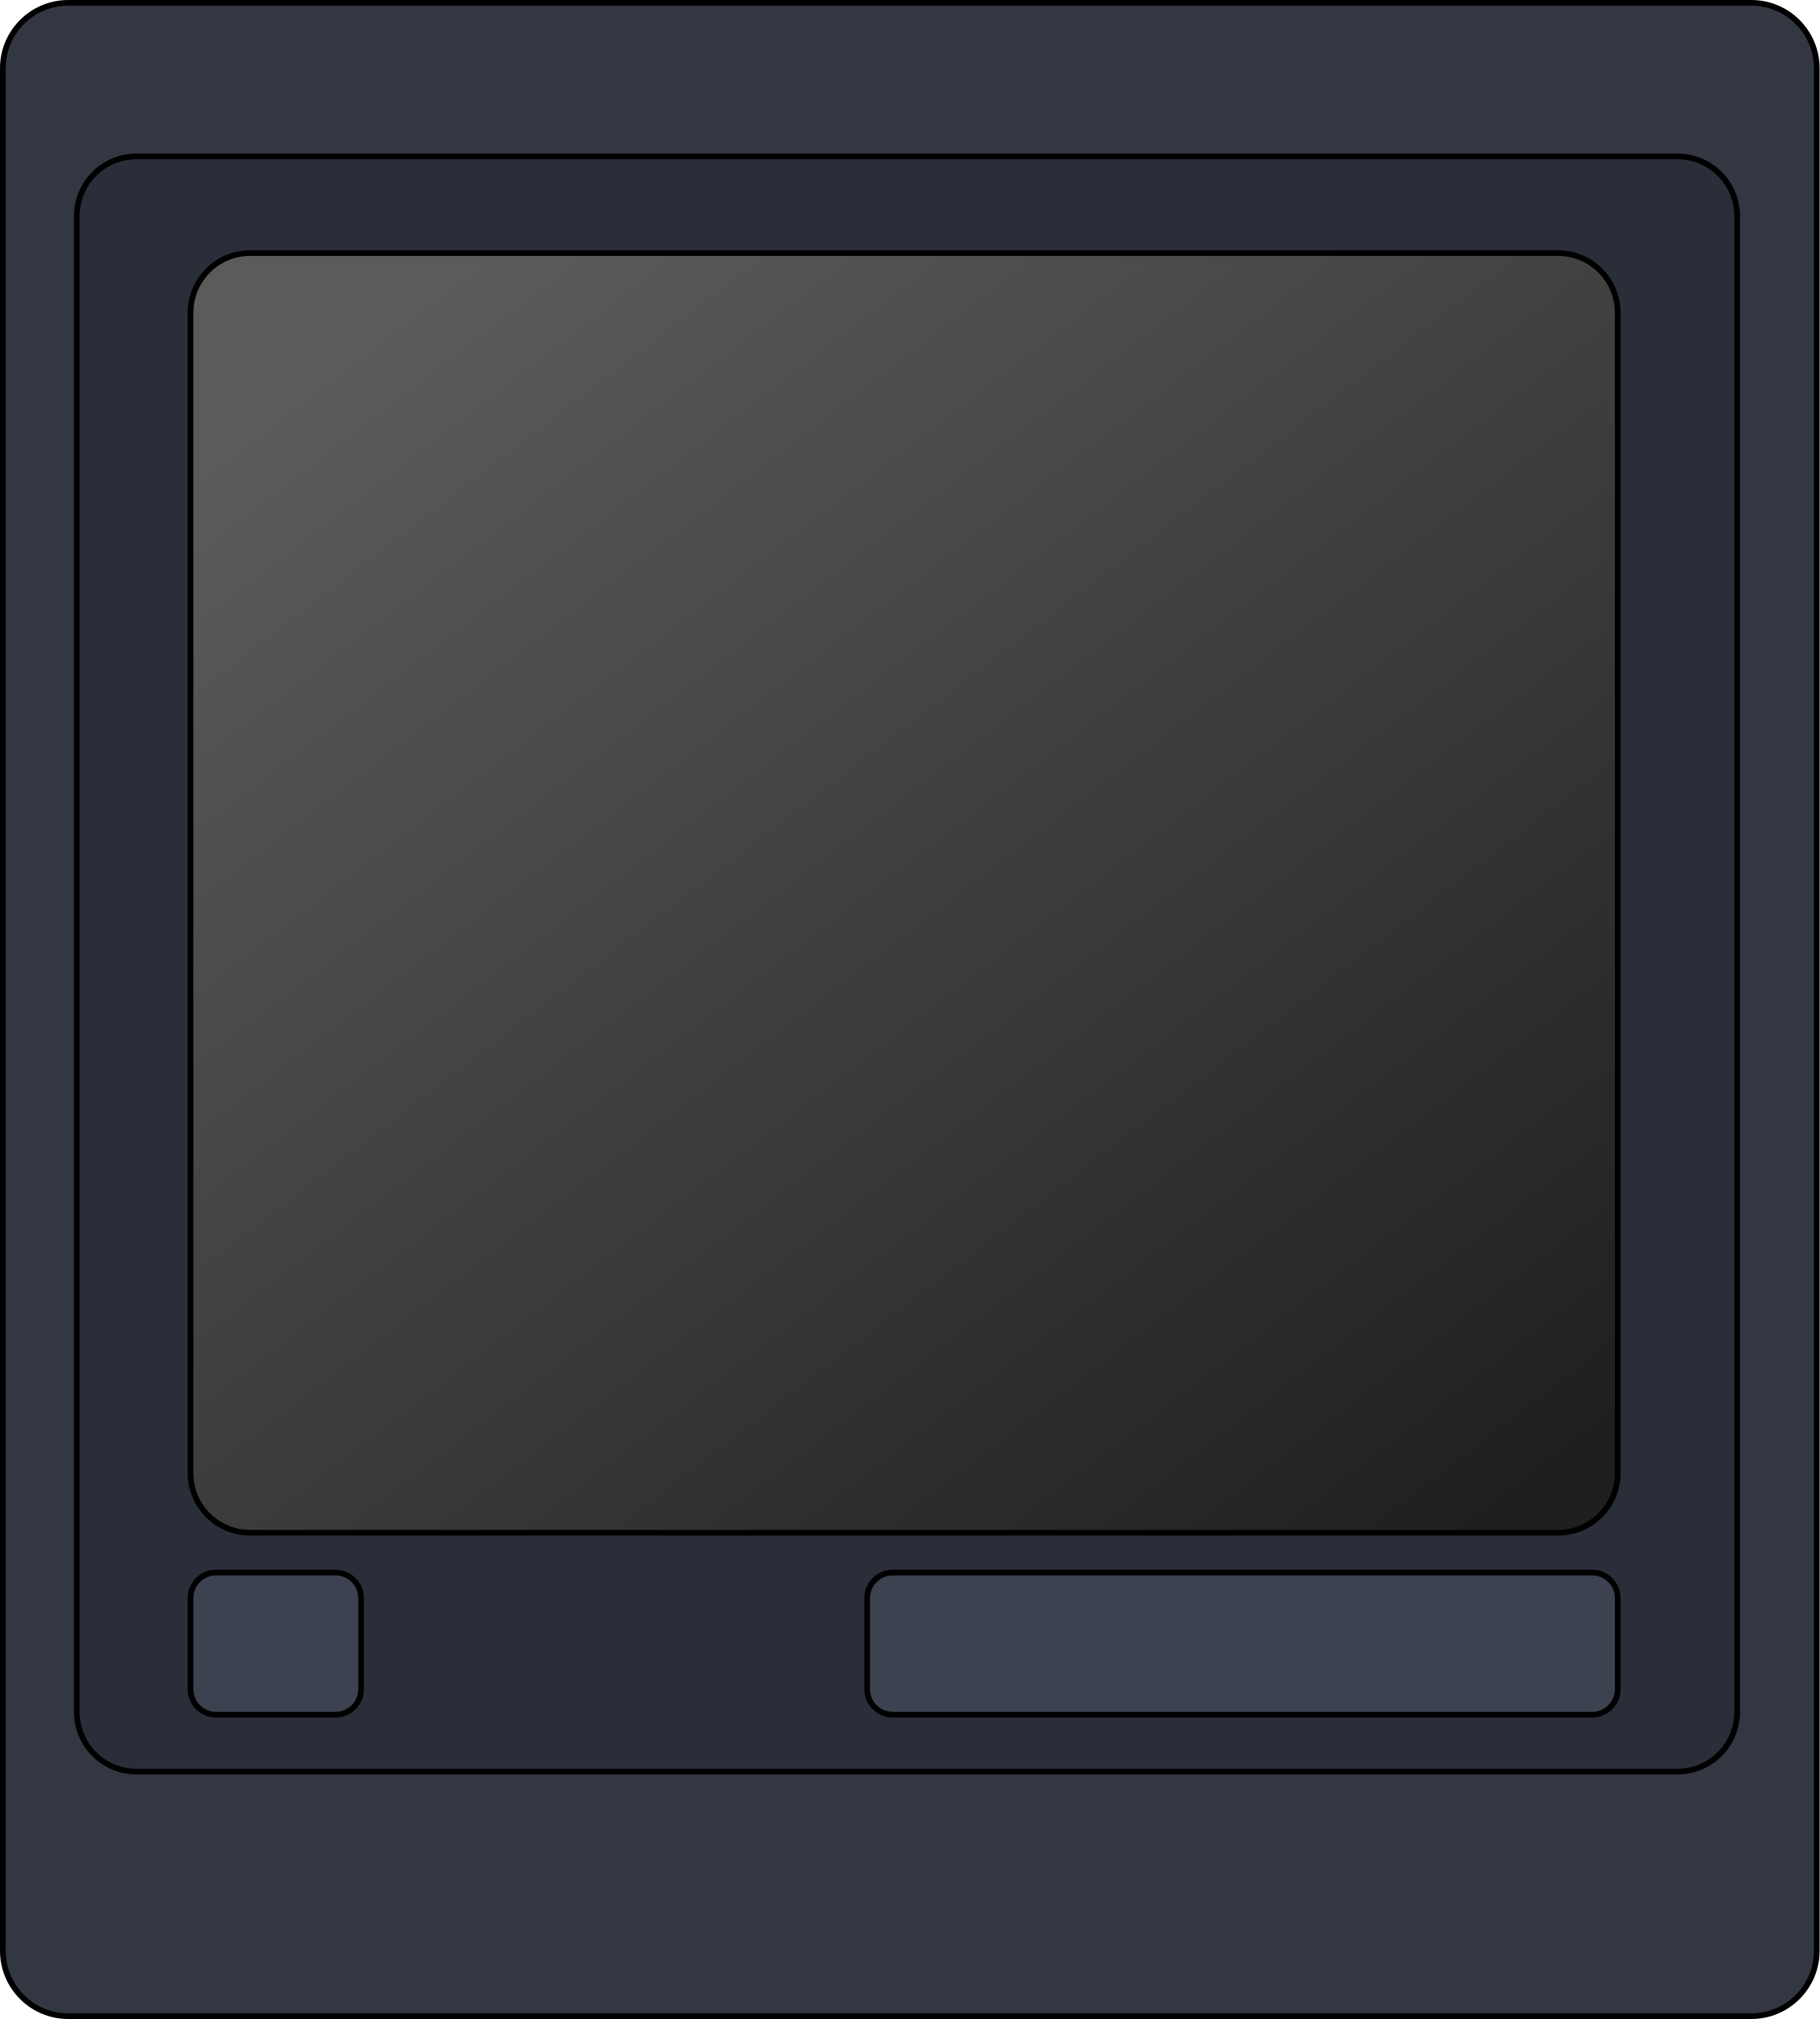
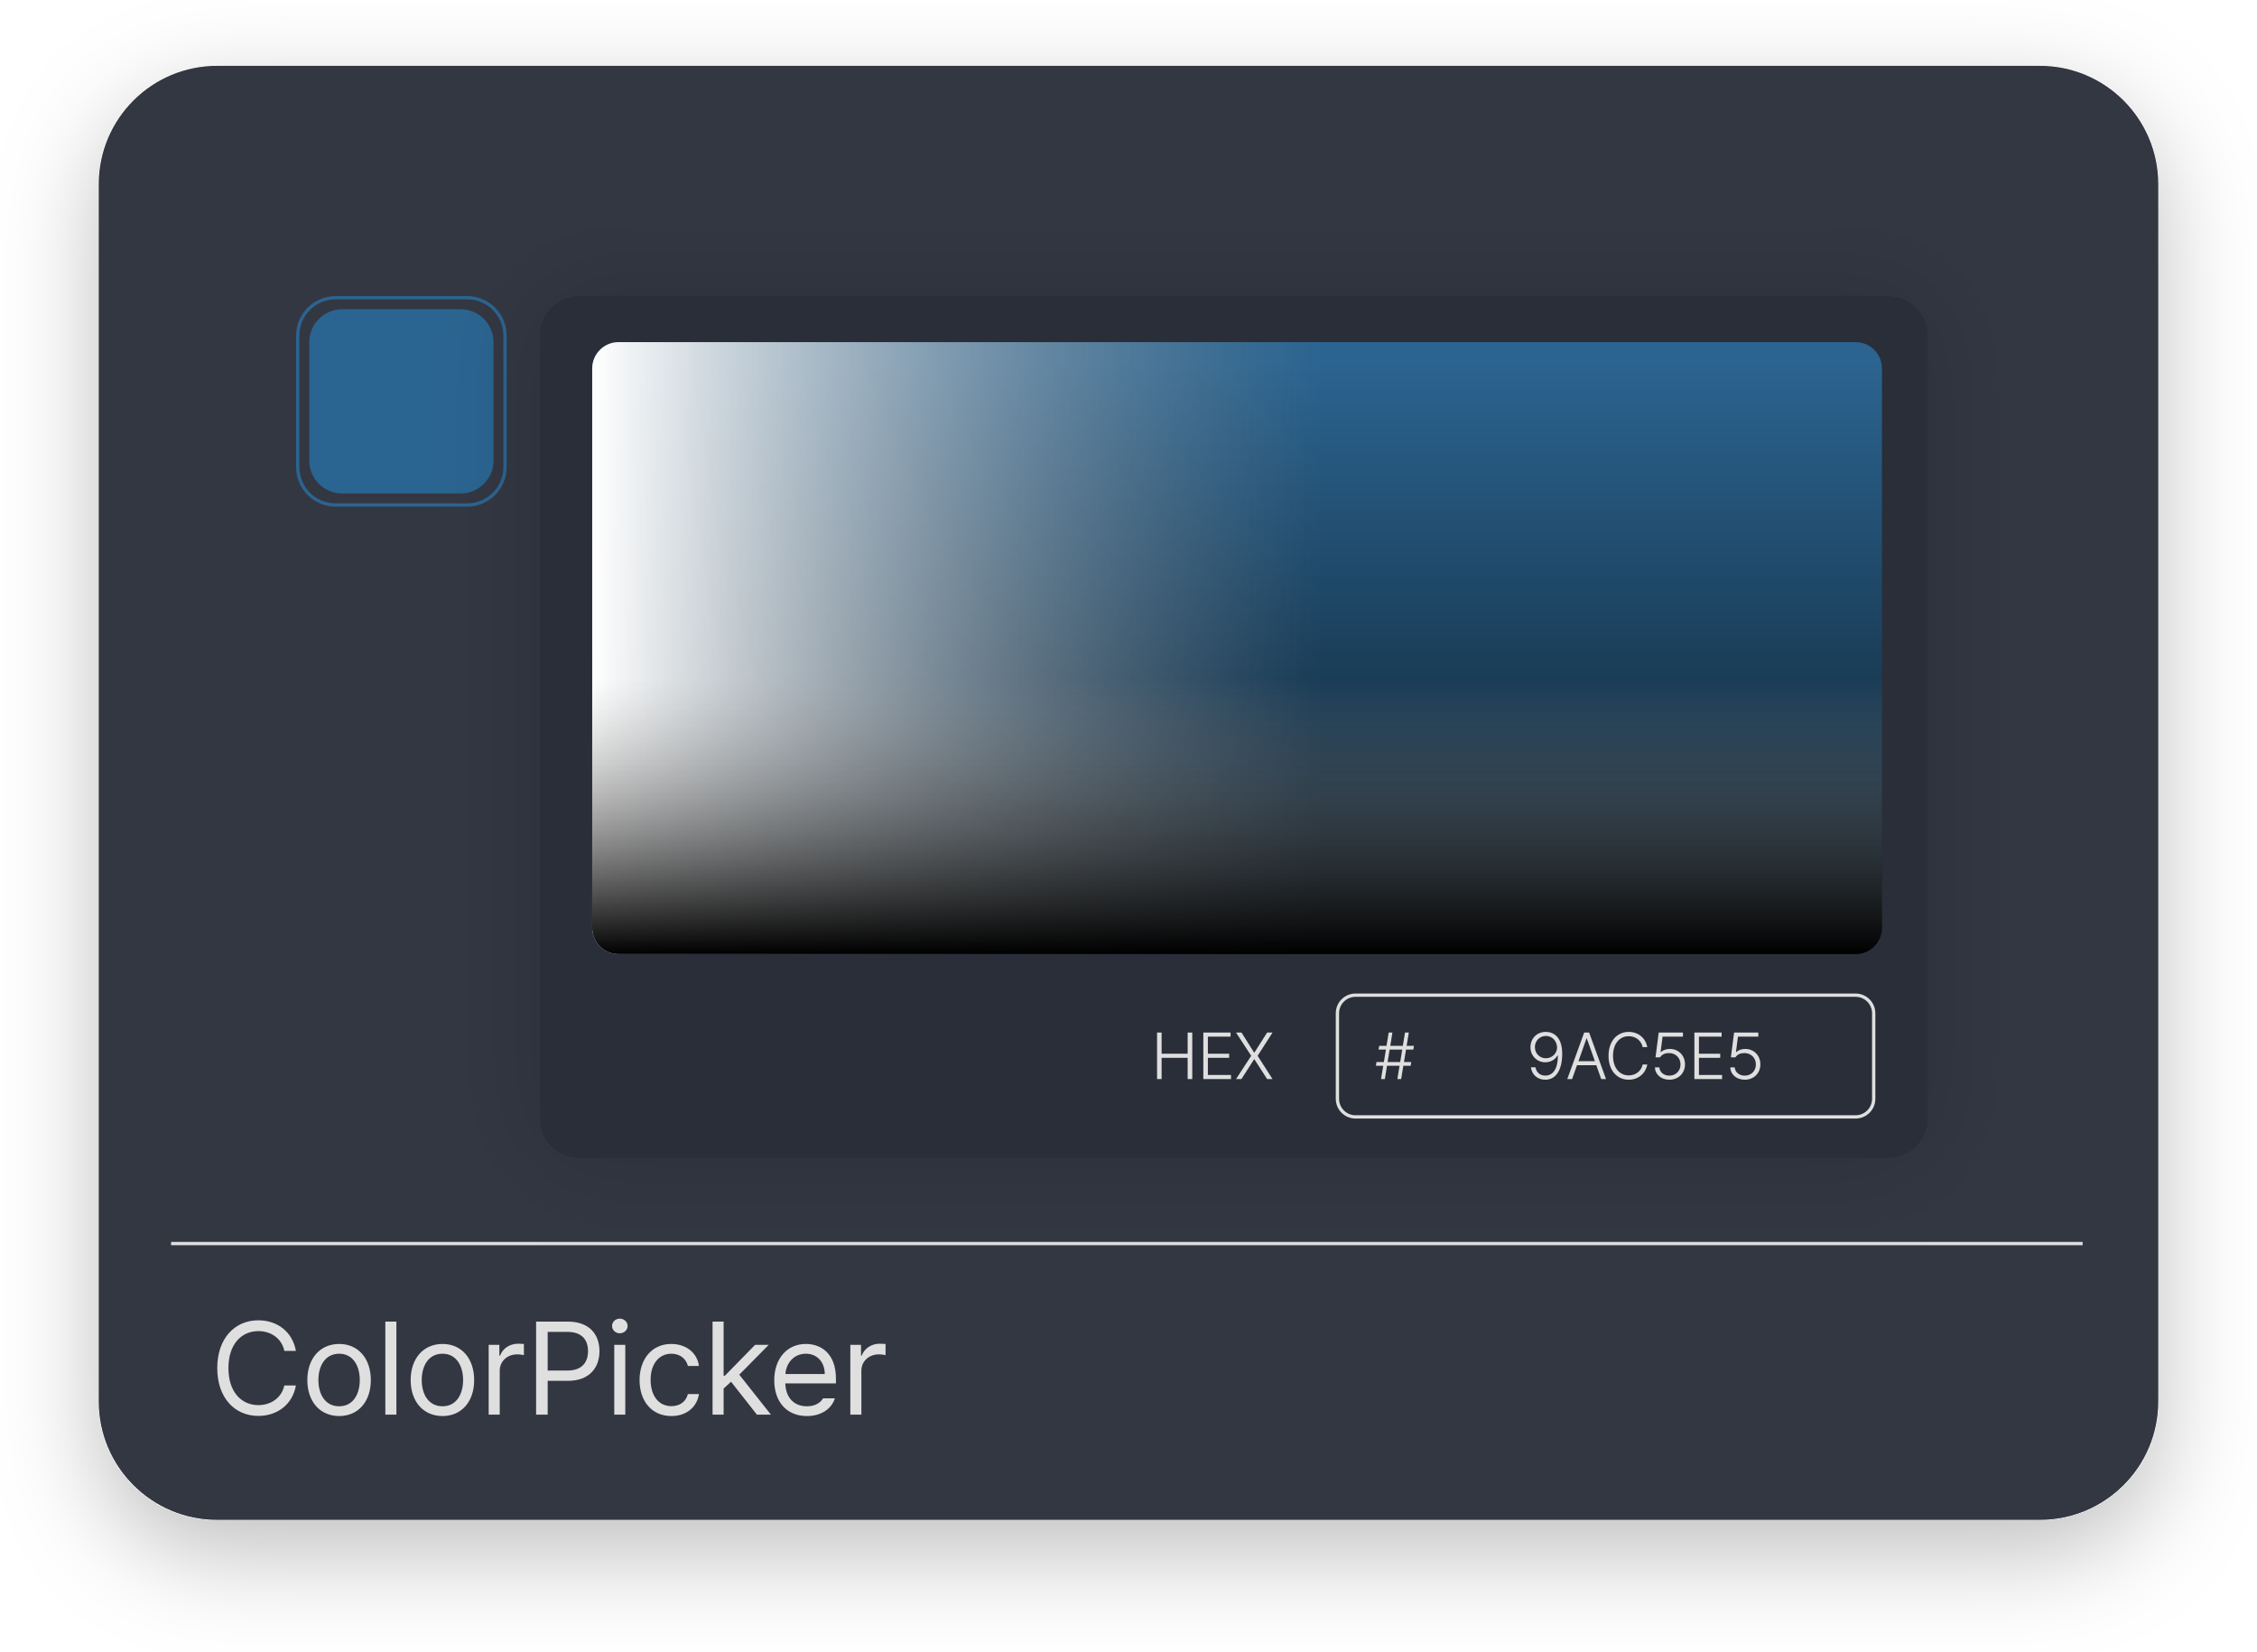
- <svg xmlns="http://www.w3.org/2000/svg" width="320" height="355" viewBox="0 0 320 355" fill="none">
-   <rect x="0.5" y="0.5" width="319" height="354" rx="11.5" fill="#333742" stroke="black" />
-   <rect x="13.5" y="27.5" width="292" height="284" rx="10.5" fill="#2A2E39" stroke="black" />
-   <rect x="33.5" y="44.5" width="251" height="225" rx="10.5" fill="url(#paint0_linear_1145_629)" stroke="black" />
-   <rect x="152.5" y="276.5" width="132" height="25" rx="4.5" fill="#3D4250" stroke="black" />
-   <rect x="33.5" y="276.5" width="30" height="25" rx="4.5" fill="#3D4250" stroke="black" />
+ <svg xmlns="http://www.w3.org/2000/svg" width="343" height="251" viewBox="0 0 343 251" fill="none">
+   <g filter="url(#filter0_d_1234_2)">
+     <rect x="15" y="10" width="313" height="221" rx="18" fill="#333742" />
+   </g>
+   <path d="M43.211 205.312C42.801 203.359 41.121 202.305 39.266 202.305C36.707 202.305 34.715 204.277 34.715 207.93C34.715 211.582 36.707 213.555 39.266 213.555C41.121 213.555 42.781 212.5 43.211 210.566H44.969C44.461 213.457 42.137 215.195 39.266 215.195C35.633 215.195 33.016 212.402 33.016 207.93C33.016 203.457 35.633 200.664 39.266 200.664C42.117 200.664 44.441 202.383 44.969 205.312H43.211ZM51.551 215.215C48.66 215.215 46.707 213.047 46.707 209.746C46.707 206.445 48.66 204.258 51.551 204.258C54.422 204.258 56.355 206.445 56.355 209.746C56.355 213.047 54.422 215.215 51.551 215.215ZM51.551 213.73C53.68 213.73 54.676 211.855 54.676 209.746C54.676 207.637 53.68 205.742 51.551 205.742C49.383 205.742 48.387 207.637 48.387 209.746C48.387 211.855 49.383 213.73 51.551 213.73ZM60.242 200.859V215H58.562V200.859H60.242ZM67.254 215.215C64.363 215.215 62.41 213.047 62.41 209.746C62.41 206.445 64.363 204.258 67.254 204.258C70.125 204.258 72.059 206.445 72.059 209.746C72.059 213.047 70.125 215.215 67.254 215.215ZM67.254 213.73C69.383 213.73 70.379 211.855 70.379 209.746C70.379 207.637 69.383 205.742 67.254 205.742C65.086 205.742 64.09 207.637 64.09 209.746C64.09 211.855 65.086 213.73 67.254 213.73ZM74.266 215V204.395H75.887V206.016H76.004C76.394 204.941 77.488 204.219 78.738 204.219C78.992 204.219 79.422 204.238 79.617 204.258V205.957C79.5 205.918 79.031 205.84 78.602 205.84C77.078 205.84 75.945 206.895 75.945 208.32V215H74.266ZM81.473 215V200.859H86.277C89.598 200.859 91.102 202.832 91.102 205.352C91.102 207.852 89.598 209.863 86.297 209.863H83.231V215H81.473ZM83.231 208.301H86.219C88.465 208.301 89.363 207.031 89.363 205.352C89.363 203.652 88.465 202.422 86.199 202.422H83.231V208.301ZM93.348 215V204.395H95.027V215H93.348ZM94.188 202.637C93.543 202.637 93.016 202.148 93.016 201.523C93.016 200.898 93.543 200.41 94.188 200.41C94.832 200.41 95.379 200.898 95.379 201.523C95.379 202.148 94.832 202.637 94.188 202.637ZM102.039 215.215C99.031 215.215 97.195 212.93 97.195 209.746C97.195 206.523 99.109 204.258 102 204.258C104.266 204.258 105.945 205.586 106.219 207.598H104.539C104.305 206.621 103.445 205.742 102.039 205.742C100.145 205.742 98.875 207.305 98.875 209.688C98.875 212.148 100.105 213.711 102.039 213.711C103.289 213.711 104.246 213.047 104.539 211.875H106.219C105.945 213.77 104.402 215.215 102.039 215.215ZM108.289 215V200.859H109.969V209.082H110.164L114.754 204.395H116.824L112.352 208.926L117.156 215H115.027L111.102 210L109.969 211.035V215H108.289ZM122.625 215.215C119.559 215.215 117.664 213.047 117.664 209.785C117.664 206.523 119.578 204.258 122.469 204.258C124.695 204.258 127.039 205.625 127.039 209.551V210.254H119.344C119.422 212.5 120.73 213.73 122.625 213.73C123.895 213.73 124.695 213.184 125.086 212.52H126.883C126.375 214.121 124.812 215.215 122.625 215.215ZM119.363 208.828H125.34C125.34 207.051 124.207 205.742 122.469 205.742C120.633 205.742 119.461 207.188 119.363 208.828ZM129.227 215V204.395H130.848V206.016H130.965C131.355 204.941 132.449 204.219 133.699 204.219C133.953 204.219 134.383 204.238 134.578 204.258V205.957C134.461 205.918 133.992 205.84 133.562 205.84C132.039 205.84 130.906 206.895 130.906 208.32V215H129.227Z" fill="#DFDFDF" />
+   <path d="M26 189H316.5" stroke="#DFDFDF" stroke-width="0.5" />
+   <rect x="45.25" y="45.25" width="31.5" height="31.5" rx="5.75" stroke="#2B6490" stroke-width="0.5" />
+   <rect x="47" y="47" width="28" height="28" rx="5" fill="#2A6490" />
+   <g filter="url(#filter1_d_1234_2)">
+     <rect x="82" y="45" width="211" height="131" rx="6" fill="#2A2E39" />
+   </g>
+   <rect x="90" y="52" width="196" height="93" rx="4" fill="url(#paint0_linear_1234_2)" />
+   <rect x="286" y="145" width="196" height="93" rx="4" transform="rotate(-180 286 145)" fill="url(#paint1_linear_1234_2)" />
+   <rect x="286" y="145" width="196" height="93" rx="4" transform="rotate(-180 286 145)" fill="url(#paint2_linear_1234_2)" />
+   <path d="M175.84 164V156.93H176.533V160.152H180.488V156.93H181.191V164H180.488V160.768H176.533V164H175.84ZM182.871 164V156.93H187.012V157.555H183.564V160.152H186.797V160.768H183.564V163.375H187.08V164H182.871ZM188.672 156.93L190.586 159.967H190.635L192.568 156.93H193.389L191.123 160.465L193.389 164H192.568L190.635 161.002H190.586L188.662 164H187.842L190.146 160.465L187.842 156.93H188.672Z" fill="#DFDFDF" />
+   <path d="M234.939 156.832C236.17 156.842 237.41 157.662 237.41 160.162C237.41 162.506 236.531 164.098 234.842 164.098C233.641 164.098 232.811 163.336 232.654 162.213H233.348C233.484 162.945 234.002 163.473 234.842 163.473C236.053 163.473 236.756 162.379 236.756 160.436H236.678C236.316 161.061 235.623 161.451 234.842 161.451C233.602 161.451 232.586 160.484 232.586 159.156C232.586 157.877 233.514 156.822 234.939 156.832ZM234.939 157.447C233.973 157.447 233.25 158.219 233.26 159.147C233.26 160.094 233.973 160.836 234.939 160.836C235.926 160.836 236.688 160.016 236.629 159.107C236.561 158.18 235.877 157.447 234.939 157.447ZM238.914 164H238.182L240.75 156.93H241.502L244.07 164H243.338L242.596 161.9H239.656L238.914 164ZM239.881 161.285H242.381L241.15 157.828H241.102L239.881 161.285ZM249.637 159.147C249.441 158.18 248.602 157.486 247.527 157.486C246.199 157.486 245.135 158.531 245.135 160.465C245.135 162.398 246.199 163.443 247.527 163.443C248.602 163.443 249.441 162.75 249.637 161.783H250.34C250.105 163.102 249.021 164.098 247.527 164.098C245.73 164.098 244.451 162.682 244.451 160.465C244.451 158.248 245.73 156.832 247.527 156.832C249.021 156.832 250.096 157.809 250.34 159.147H249.637ZM253.699 164.098C252.459 164.098 251.531 163.316 251.502 162.223H252.176C252.215 162.945 252.859 163.482 253.699 163.482C254.686 163.482 255.398 162.74 255.389 161.773C255.389 160.758 254.637 160.055 253.65 160.045C253.055 160.045 252.566 160.24 252.283 160.699H251.59L252.078 156.93H255.76V157.555H252.664L252.361 159.889H252.42C252.732 159.596 253.24 159.42 253.768 159.42C255.066 159.42 256.072 160.387 256.072 161.764C256.072 163.111 255.076 164.098 253.699 164.098ZM257.498 164V156.93H261.639V157.555H258.191V160.152H261.424V160.768H258.191V163.375H261.707V164H257.498ZM265.154 164.098C263.914 164.098 262.986 163.316 262.957 162.223H263.631C263.67 162.945 264.314 163.482 265.154 163.482C266.141 163.482 266.854 162.74 266.844 161.773C266.844 160.758 266.092 160.055 265.105 160.045C264.51 160.045 264.021 160.24 263.738 160.699H263.045L263.533 156.93H267.215V157.555H264.119L263.816 159.889H263.875C264.188 159.596 264.695 159.42 265.223 159.42C266.521 159.42 267.527 160.387 267.527 161.764C267.527 163.111 266.531 164.098 265.154 164.098Z" fill="#DFDFDF" />
+   <path d="M212.359 164L212.691 161.979H210.787L210.455 164H209.879L210.211 161.979H209.098L209.186 161.412H210.309L210.621 159.518H209.508L209.596 158.951H210.709L211.041 156.93H211.607L211.285 158.951H213.189L213.521 156.93H214.098L213.766 158.951H214.879L214.791 159.518H213.678L213.365 161.412H214.469L214.381 161.979H213.268L212.936 164H212.359ZM210.875 161.412H212.789L213.102 159.518H211.188L210.875 161.412Z" fill="#DFDFDF" />
+   <rect x="203.25" y="151.25" width="81.5" height="18.5" rx="2.75" stroke="#DFDFDF" stroke-width="0.5" />
  <defs>
-     <linearGradient id="paint0_linear_1145_629" x1="67" y1="57.837" x2="240.543" y2="283.792" gradientUnits="userSpaceOnUse">
-       <stop stop-color="#5B5B5B" />
-       <stop offset="1" stop-color="#1F1F1F" />
+     <filter id="filter0_d_1234_2" x="0" y="0" width="343" height="251" filterUnits="userSpaceOnUse" color-interpolation-filters="sRGB">
+       <feFlood flood-opacity="0" result="BackgroundImageFix" />
+       <feColorMatrix in="SourceAlpha" type="matrix" values="0 0 0 0 0 0 0 0 0 0 0 0 0 0 0 0 0 0 127 0" result="hardAlpha" />
+       <feOffset dy="5" />
+       <feGaussianBlur stdDeviation="7.5" />
+       <feComposite in2="hardAlpha" operator="out" />
+       <feColorMatrix type="matrix" values="0 0 0 0 0 0 0 0 0 0 0 0 0 0 0 0 0 0 0.25 0" />
+       <feBlend mode="normal" in2="BackgroundImageFix" result="effect1_dropShadow_1234_2" />
+       <feBlend mode="normal" in="SourceGraphic" in2="effect1_dropShadow_1234_2" result="shape" />
+     </filter>
+     <filter id="filter1_d_1234_2" x="67" y="30" width="241" height="161" filterUnits="userSpaceOnUse" color-interpolation-filters="sRGB">
+       <feFlood flood-opacity="0" result="BackgroundImageFix" />
+       <feColorMatrix in="SourceAlpha" type="matrix" values="0 0 0 0 0 0 0 0 0 0 0 0 0 0 0 0 0 0 127 0" result="hardAlpha" />
+       <feOffset />
+       <feGaussianBlur stdDeviation="7.5" />
+       <feComposite in2="hardAlpha" operator="out" />
+       <feColorMatrix type="matrix" values="0 0 0 0 0 0 0 0 0 0 0 0 0 0 0 0 0 0 0.15 0" />
+       <feBlend mode="normal" in2="BackgroundImageFix" result="effect1_dropShadow_1234_2" />
+       <feBlend mode="normal" in="SourceGraphic" in2="effect1_dropShadow_1234_2" result="shape" />
+     </filter>
+     <linearGradient id="paint0_linear_1234_2" x1="281.5" y1="55" x2="281.5" y2="177" gradientUnits="userSpaceOnUse">
+       <stop stop-color="#2B6490" />
+       <stop offset="0.996" />
+     </linearGradient>
+     <linearGradient id="paint1_linear_1234_2" x1="482" y1="191.5" x2="286" y2="191.5" gradientUnits="userSpaceOnUse">
+       <stop stop-color="white" />
+       <stop offset="0.565" stop-color="#999999" stop-opacity="0" />
+     </linearGradient>
+     <linearGradient id="paint2_linear_1234_2" x1="384" y1="145" x2="384" y2="238" gradientUnits="userSpaceOnUse">
+       <stop />
+       <stop offset="0.45" stop-color="#999999" stop-opacity="0" />
    </linearGradient>
  </defs>
</svg>
